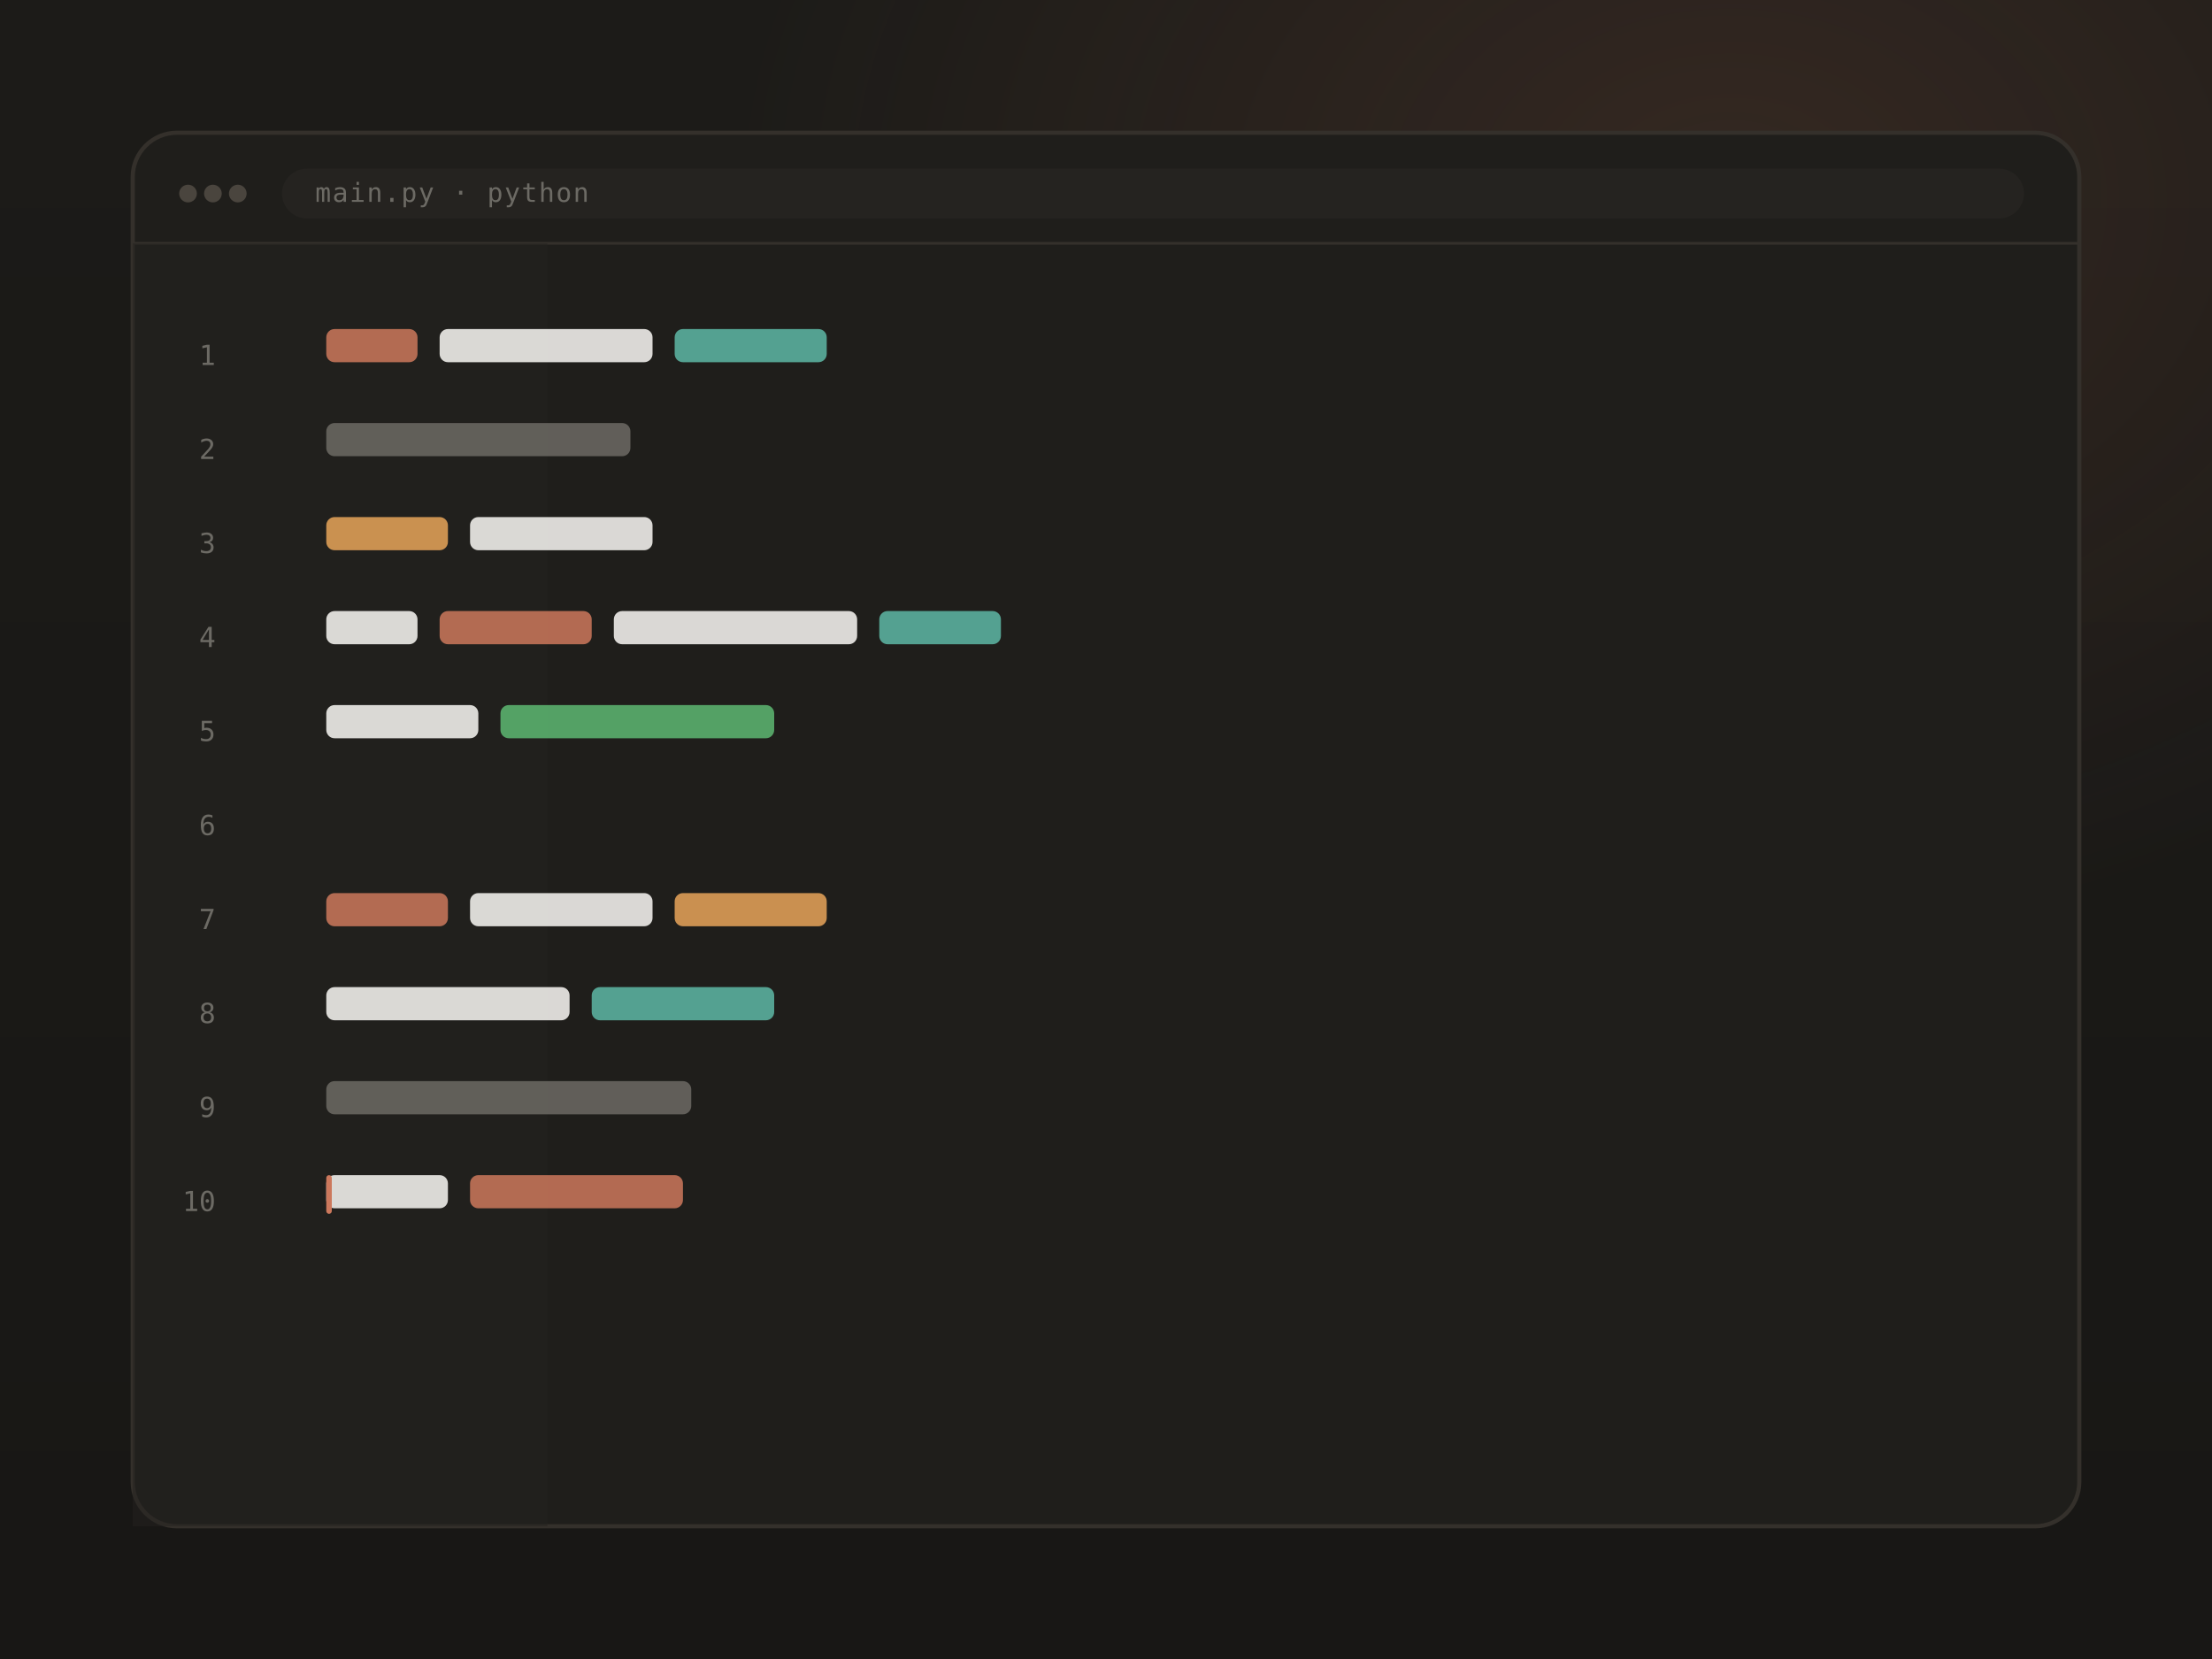
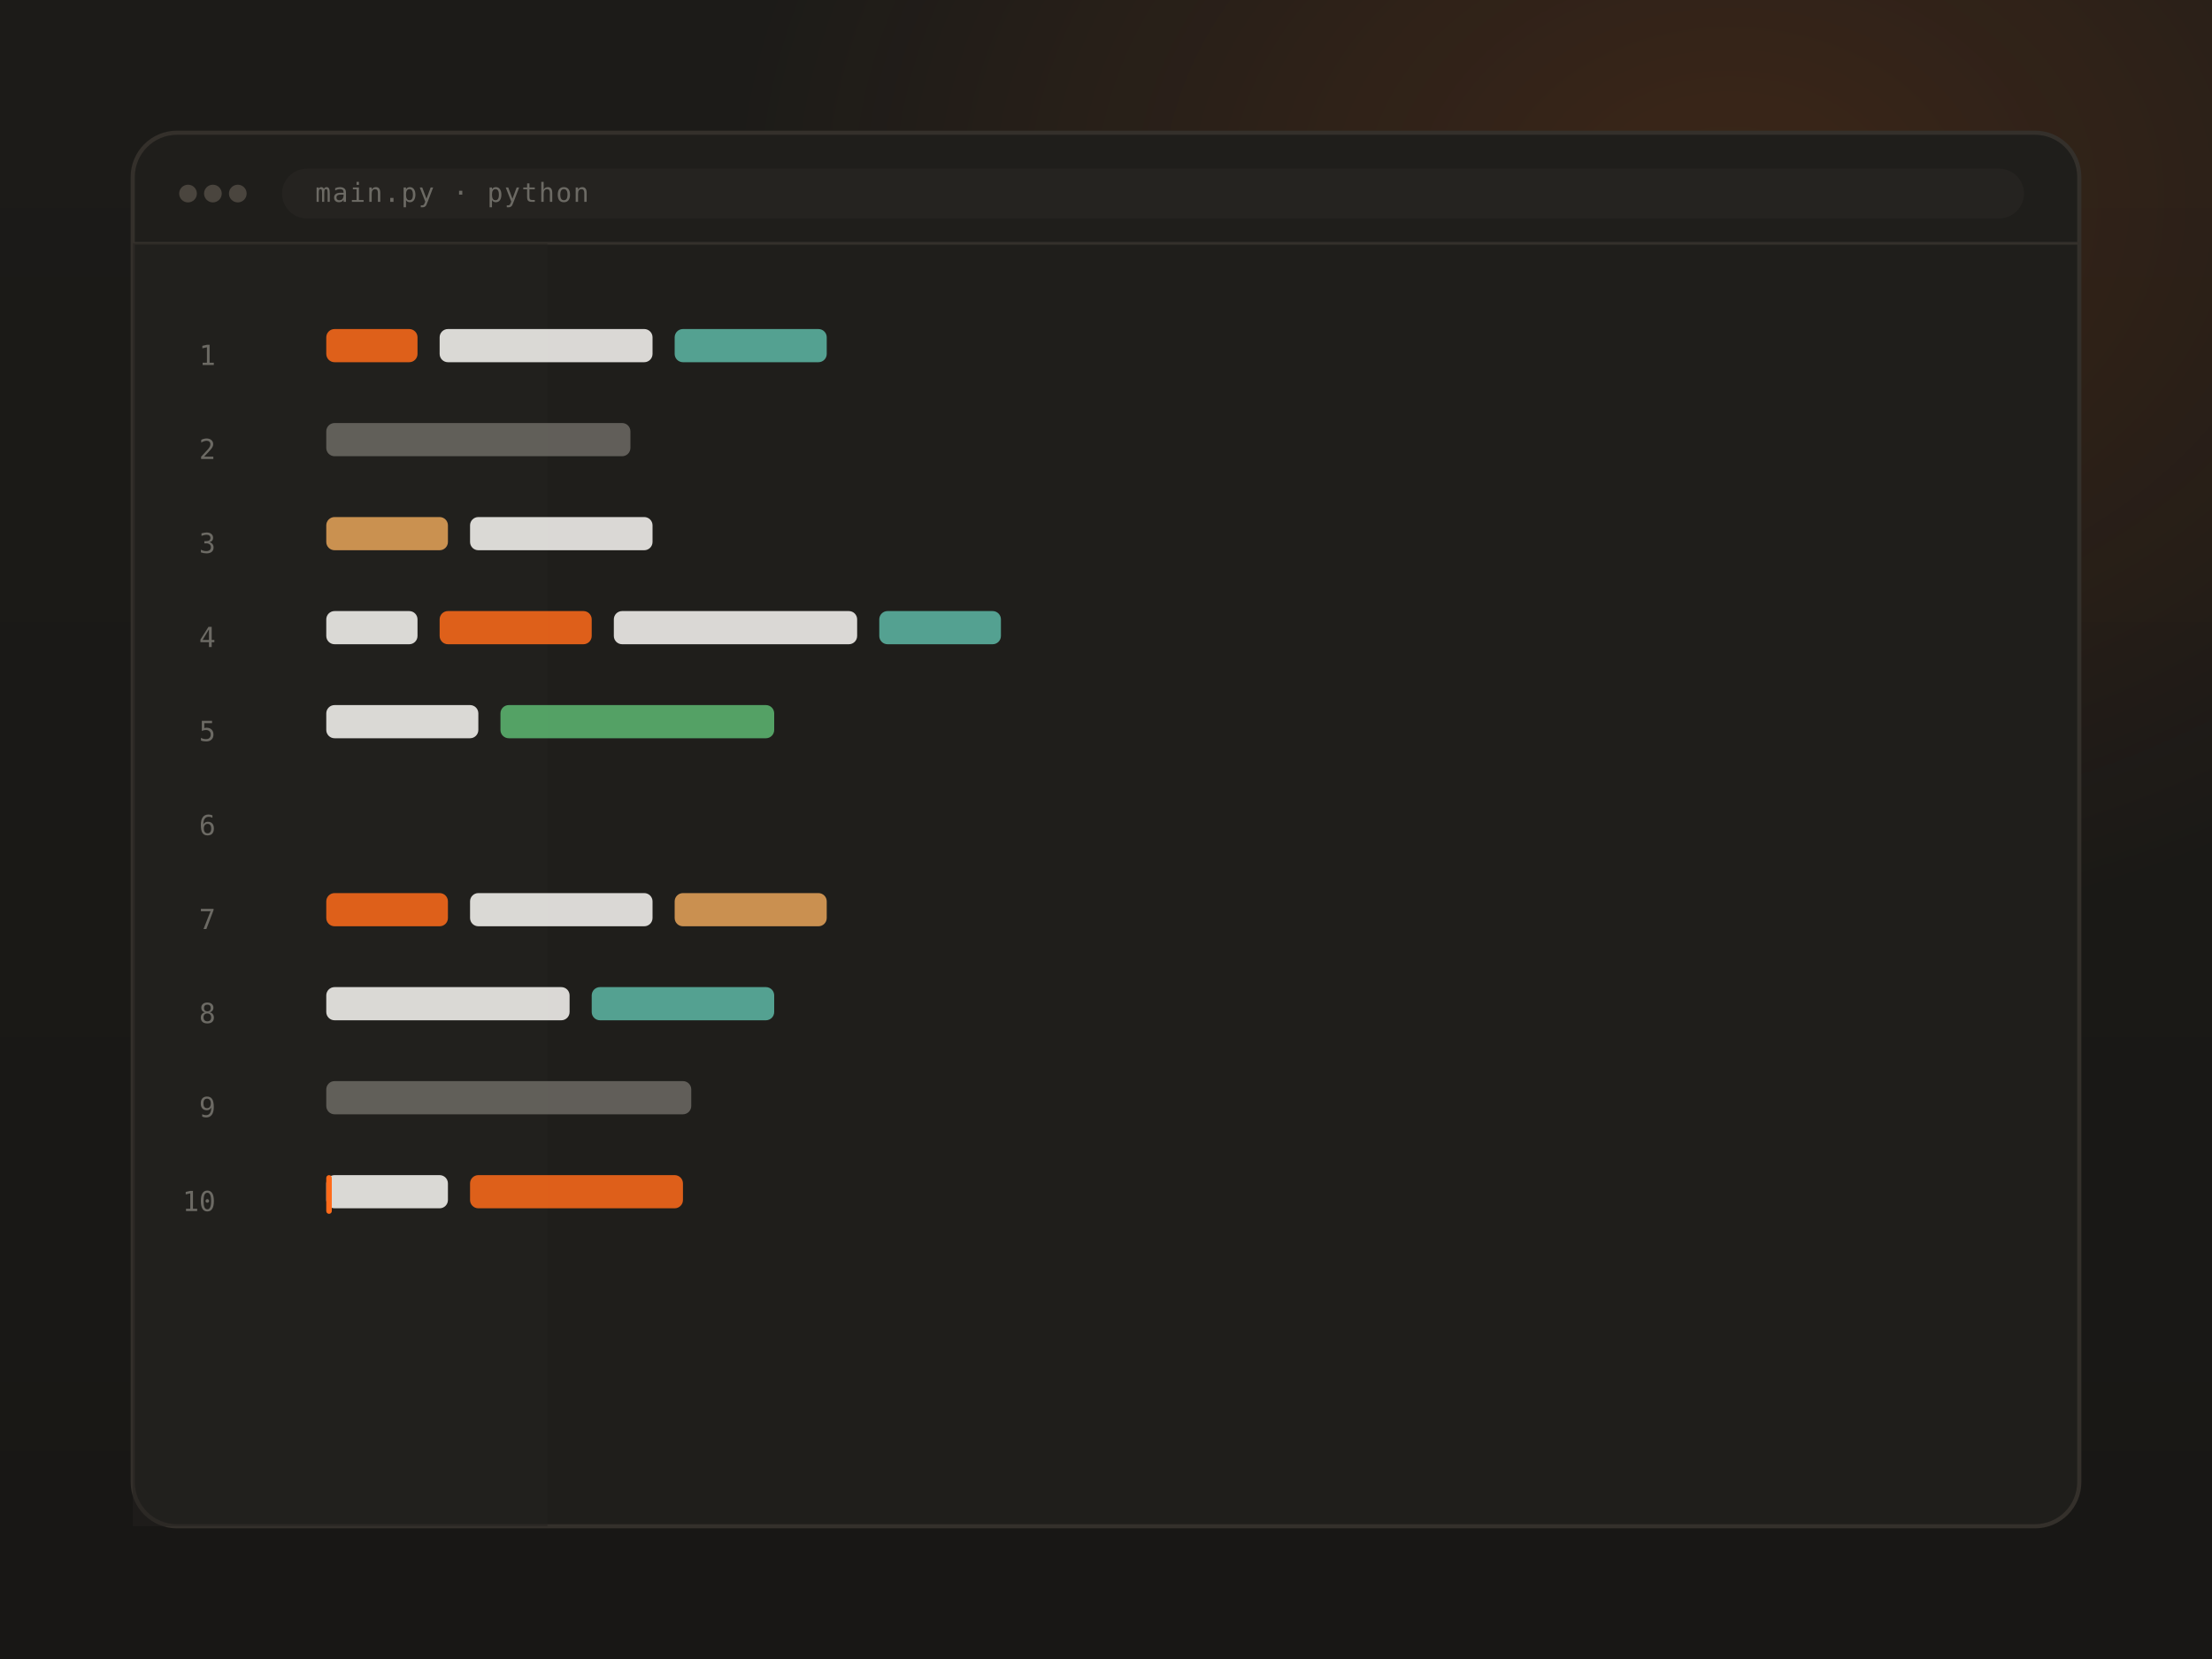
<svg xmlns="http://www.w3.org/2000/svg" viewBox="0 0 800 600" width="800" height="600" role="img">
  <defs>
    <linearGradient id="bg" x1="0" y1="0" x2="0" y2="1">
      <stop offset="0" stop-color="#1c1b18" />
      <stop offset="1" stop-color="#181715" />
    </linearGradient>
    <radialGradient id="glow" cx="0.78" cy="0.12" r="0.9">
-       <stop offset="0" stop-color="#cc785c" stop-opacity="0.14" />
-       <stop offset="0.5" stop-color="#cc785c" stop-opacity="0" />
+       <stop offset="0" stop-color="#ff6b1a" stop-opacity="0.14" />
+       <stop offset="0.5" stop-color="#ff6b1a" stop-opacity="0" />
    </radialGradient>
  </defs>
  <rect x="0.0" y="0.0" width="800.0" height="600.0" rx="0" fill="url(#bg)" />
  <rect x="0.0" y="0.0" width="800.0" height="600.0" rx="0" fill="url(#glow)" />
  <rect x="48.0" y="48.0" width="704.0" height="504.0" rx="16" fill="#1f1e1b" stroke="#34302b" stroke-width="1.5" />
  <circle cx="68.0" cy="70.0" r="3.2" fill="#4a453e" />
  <circle cx="77.0" cy="70.0" r="3.2" fill="#4a453e" />
  <circle cx="86.0" cy="70.0" r="3.2" fill="#4a453e" />
  <rect x="102.0" y="61.0" width="630.0" height="18.0" rx="9" fill="#252320" />
  <text x="114.0" y="73.0" font-family="'JetBrains Mono','SFMono-Regular',ui-monospace,monospace" font-size="9.5" font-weight="400" fill="#6c6a64" text-anchor="start" letter-spacing="0.5">main.py · python</text>
  <line x1="48.0" y1="88.0" x2="752.0" y2="88.0" stroke="#34302b" stroke-width="1" stroke-linecap="round" />
  <rect x="48.0" y="88.0" width="150.0" height="464.0" rx="0" fill="#252320" fill-opacity="0.5" />
  <text x="78.0" y="132.0" font-family="'JetBrains Mono','SFMono-Regular',ui-monospace,monospace" font-size="10" font-weight="400" fill="#6c6a64" text-anchor="end">1</text>
-   <rect x="118.0" y="119.0" width="33.0" height="12.0" rx="3" fill="#cc785c" fill-opacity="0.85" />
+   <rect x="118.0" y="119.0" width="33.0" height="12.0" rx="3" fill="#ff6b1a" fill-opacity="0.85" />
  <rect x="159.0" y="119.0" width="77.0" height="12.0" rx="3" fill="#faf9f5" fill-opacity="0.85" />
  <rect x="244.0" y="119.0" width="55.0" height="12.0" rx="3" fill="#5db8a6" fill-opacity="0.85" />
  <text x="78.0" y="166.0" font-family="'JetBrains Mono','SFMono-Regular',ui-monospace,monospace" font-size="10" font-weight="400" fill="#6c6a64" text-anchor="end">2</text>
  <rect x="118.0" y="153.0" width="110.0" height="12.0" rx="3" fill="#6c6a64" fill-opacity="0.85" />
  <text x="78.0" y="200.0" font-family="'JetBrains Mono','SFMono-Regular',ui-monospace,monospace" font-size="10" font-weight="400" fill="#6c6a64" text-anchor="end">3</text>
  <rect x="118.0" y="187.0" width="44.0" height="12.0" rx="3" fill="#e8a55a" fill-opacity="0.85" />
  <rect x="170.0" y="187.0" width="66.0" height="12.0" rx="3" fill="#faf9f5" fill-opacity="0.85" />
  <text x="78.0" y="234.0" font-family="'JetBrains Mono','SFMono-Regular',ui-monospace,monospace" font-size="10" font-weight="400" fill="#6c6a64" text-anchor="end">4</text>
  <rect x="118.0" y="221.0" width="33.0" height="12.0" rx="3" fill="#faf9f5" fill-opacity="0.85" />
-   <rect x="159.0" y="221.0" width="55.0" height="12.0" rx="3" fill="#cc785c" fill-opacity="0.85" />
+   <rect x="159.0" y="221.0" width="55.0" height="12.0" rx="3" fill="#ff6b1a" fill-opacity="0.85" />
  <rect x="222.0" y="221.0" width="88.0" height="12.0" rx="3" fill="#faf9f5" fill-opacity="0.85" />
  <rect x="318.0" y="221.0" width="44.0" height="12.0" rx="3" fill="#5db8a6" fill-opacity="0.85" />
  <text x="78.0" y="268.0" font-family="'JetBrains Mono','SFMono-Regular',ui-monospace,monospace" font-size="10" font-weight="400" fill="#6c6a64" text-anchor="end">5</text>
  <rect x="118.0" y="255.0" width="55.0" height="12.0" rx="3" fill="#faf9f5" fill-opacity="0.85" />
  <rect x="181.0" y="255.0" width="99.0" height="12.0" rx="3" fill="#5db872" fill-opacity="0.85" />
  <text x="78.0" y="302.0" font-family="'JetBrains Mono','SFMono-Regular',ui-monospace,monospace" font-size="10" font-weight="400" fill="#6c6a64" text-anchor="end">6</text>
  <text x="78.0" y="336.0" font-family="'JetBrains Mono','SFMono-Regular',ui-monospace,monospace" font-size="10" font-weight="400" fill="#6c6a64" text-anchor="end">7</text>
-   <rect x="118.0" y="323.0" width="44.0" height="12.0" rx="3" fill="#cc785c" fill-opacity="0.85" />
+   <rect x="118.0" y="323.0" width="44.0" height="12.0" rx="3" fill="#ff6b1a" fill-opacity="0.85" />
  <rect x="170.0" y="323.0" width="66.0" height="12.0" rx="3" fill="#faf9f5" fill-opacity="0.85" />
  <rect x="244.0" y="323.0" width="55.0" height="12.0" rx="3" fill="#e8a55a" fill-opacity="0.85" />
  <text x="78.0" y="370.0" font-family="'JetBrains Mono','SFMono-Regular',ui-monospace,monospace" font-size="10" font-weight="400" fill="#6c6a64" text-anchor="end">8</text>
  <rect x="118.0" y="357.0" width="88.0" height="12.0" rx="3" fill="#faf9f5" fill-opacity="0.85" />
  <rect x="214.0" y="357.0" width="66.0" height="12.0" rx="3" fill="#5db8a6" fill-opacity="0.85" />
  <text x="78.0" y="404.0" font-family="'JetBrains Mono','SFMono-Regular',ui-monospace,monospace" font-size="10" font-weight="400" fill="#6c6a64" text-anchor="end">9</text>
  <rect x="118.0" y="391.0" width="132.0" height="12.0" rx="3" fill="#6c6a64" fill-opacity="0.85" />
  <text x="78.0" y="438.0" font-family="'JetBrains Mono','SFMono-Regular',ui-monospace,monospace" font-size="10" font-weight="400" fill="#6c6a64" text-anchor="end">10</text>
  <rect x="118.0" y="425.0" width="44.0" height="12.0" rx="3" fill="#faf9f5" fill-opacity="0.85" />
-   <rect x="170.0" y="425.0" width="77.0" height="12.0" rx="3" fill="#cc785c" fill-opacity="0.85" />
-   <rect x="118.0" y="425.0" width="2.0" height="14.0" rx="1" fill="#cc785c" />
+   <rect x="170.0" y="425.0" width="77.0" height="12.0" rx="3" fill="#ff6b1a" fill-opacity="0.85" />
+   <rect x="118.0" y="425.0" width="2.0" height="14.0" rx="1" fill="#ff6b1a" />
</svg>
